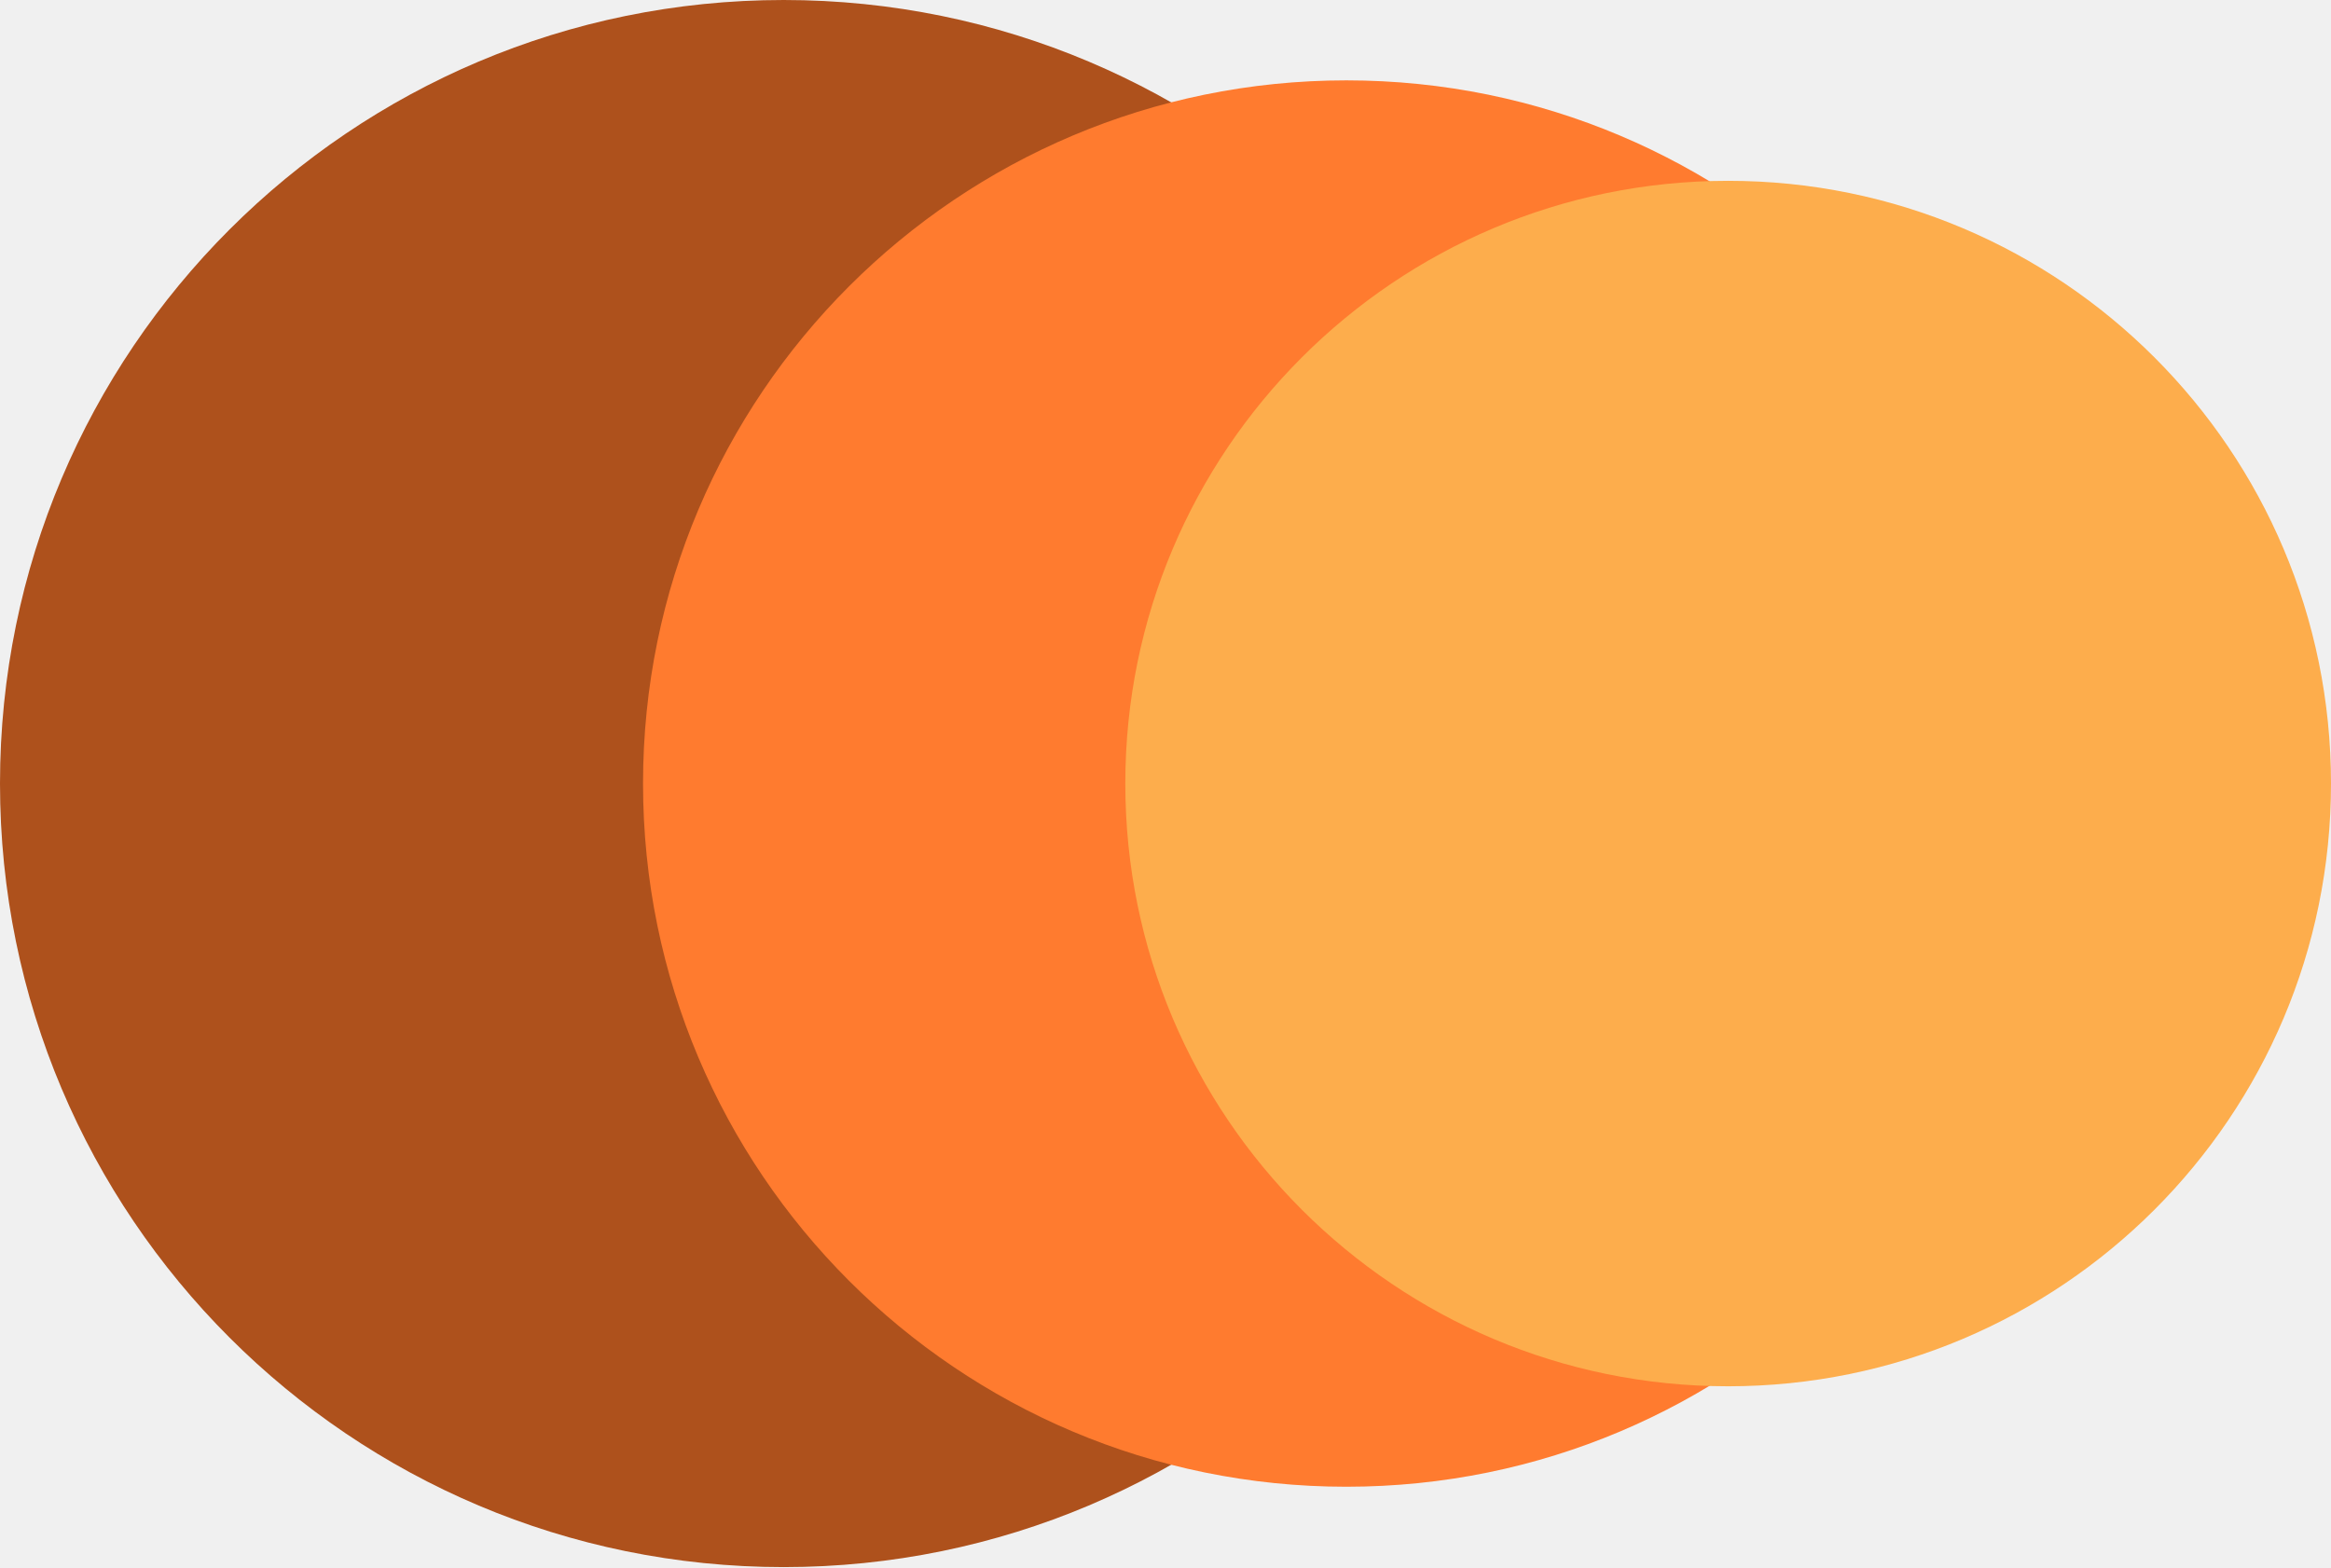
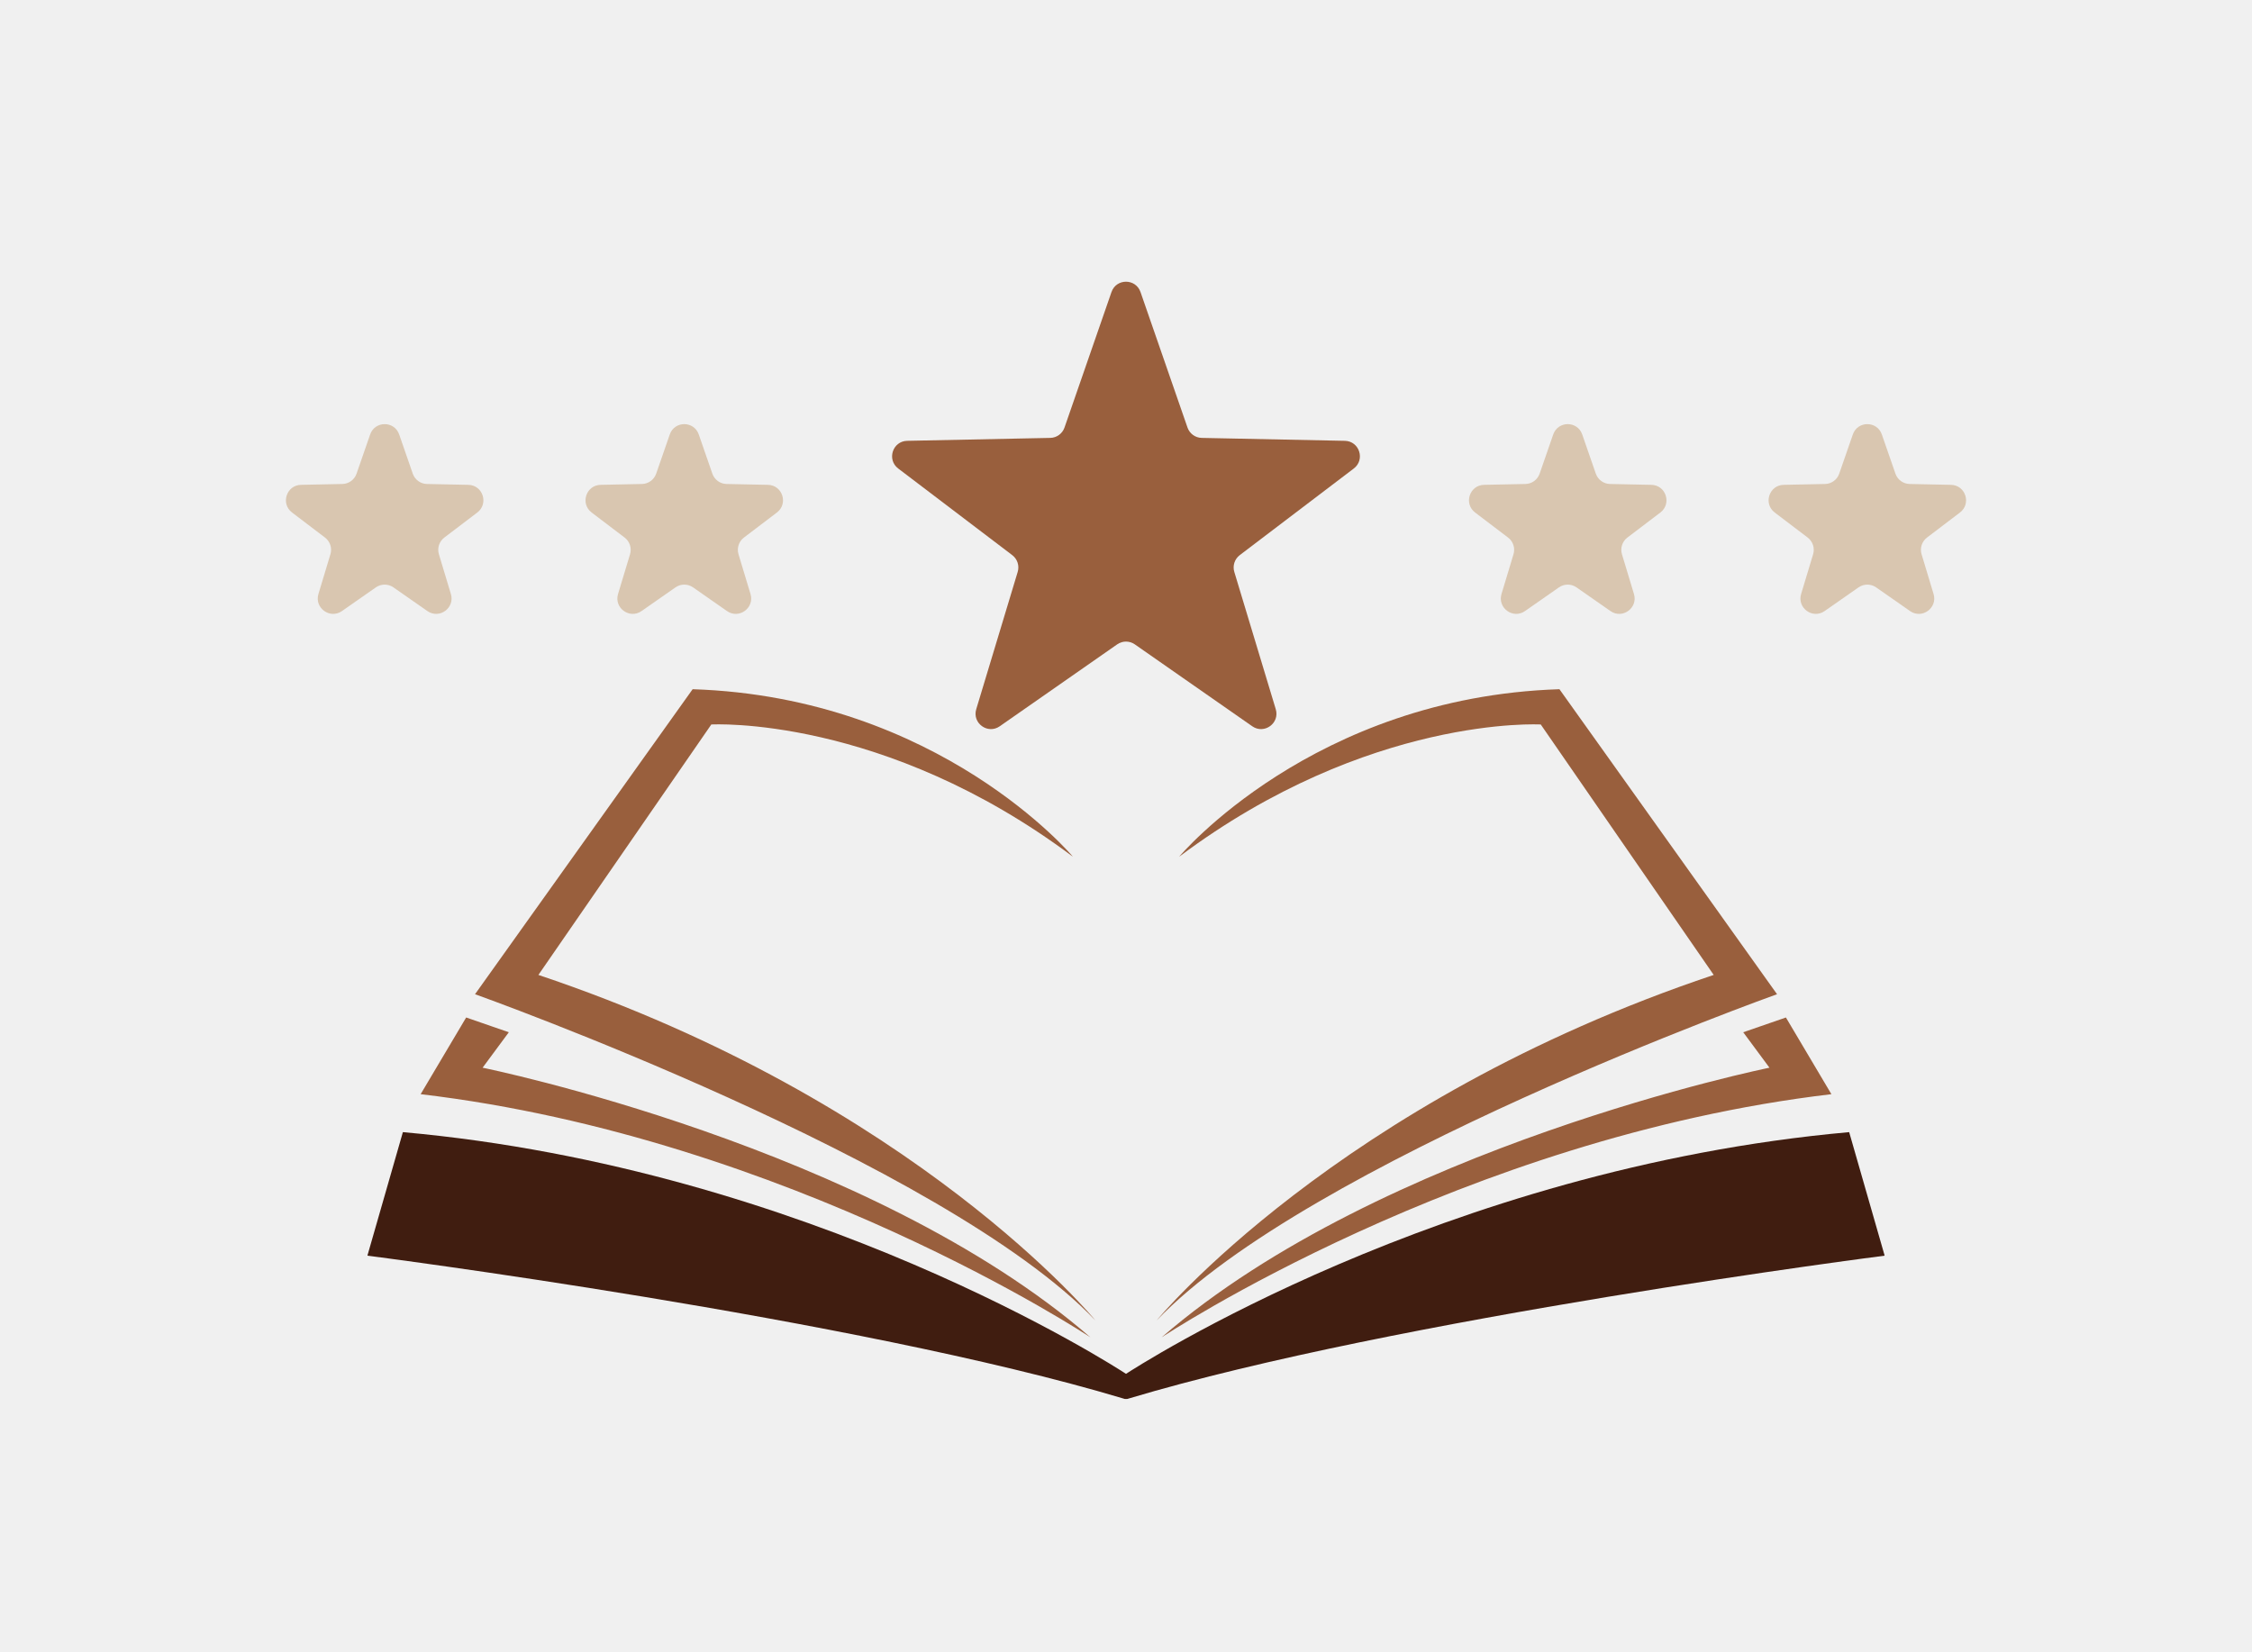
- <svg xmlns="http://www.w3.org/2000/svg" width="58" height="39" viewBox="0 0 58 39" fill="none">
-   <circle cx="19.5" cy="19.5" r="19.5" fill="#AE511C" />
-   <circle cx="33.5" cy="19.5" r="17.5" fill="#FF7B2F" />
-   <circle cx="43" cy="19.5" r="15" fill="#FDAD4C" />
+ <svg xmlns="http://www.w3.org/2000/svg" width="90" height="66" viewBox="0 0 90 66" fill="none">
+   <path d="M14.793 17.364C14.984 16.813 15.762 16.813 15.953 17.364L16.496 18.93C16.58 19.173 16.806 19.338 17.063 19.343L18.716 19.377C19.299 19.389 19.539 20.13 19.075 20.483L17.757 21.484C17.553 21.639 17.466 21.906 17.541 22.152L18.019 23.739C18.188 24.297 17.559 24.755 17.081 24.422L15.723 23.475C15.513 23.328 15.233 23.328 15.022 23.475L13.665 24.422C13.187 24.755 12.558 24.297 12.726 23.739L13.205 22.152C13.28 21.906 13.193 21.639 12.988 21.484L11.671 20.483C11.207 20.13 11.447 19.389 12.029 19.377L13.682 19.343C13.939 19.338 14.166 19.173 14.25 18.93L14.793 17.364Z" fill="#D9C6B0" />
+   <path d="M26.767 17.364C26.958 16.813 27.735 16.813 27.926 17.364L28.469 18.93C28.554 19.173 28.78 19.338 29.037 19.343L30.69 19.377C31.272 19.389 31.513 20.13 31.049 20.483L29.731 21.484C29.526 21.639 29.44 21.906 29.514 22.152L29.993 23.739C30.162 24.297 29.532 24.755 29.055 24.422L27.697 23.475C27.486 23.328 27.207 23.328 26.996 23.475L25.638 24.422C25.161 24.755 24.531 24.297 24.7 23.739L25.179 22.152C25.253 21.906 25.167 21.639 24.962 21.484L23.644 20.483C23.18 20.13 23.421 19.389 24.003 19.377L25.656 19.343C25.913 19.338 26.139 19.173 26.224 18.93L26.767 17.364Z" fill="#D9C6B0" />
+   <path d="M44.42 11.672C44.611 11.121 45.389 11.121 45.58 11.672L47.458 17.088C47.543 17.331 47.769 17.496 48.026 17.501L53.746 17.618C54.328 17.63 54.568 18.371 54.104 18.724L49.545 22.187C49.34 22.343 49.254 22.61 49.328 22.856L50.985 28.344C51.154 28.902 50.525 29.36 50.047 29.027L45.351 25.752C45.14 25.605 44.86 25.605 44.649 25.752L39.953 29.027C39.475 29.36 38.846 28.902 39.015 28.344L40.672 22.856C40.746 22.61 40.66 22.343 40.455 22.187L35.896 18.724C35.432 18.371 35.672 17.63 36.255 17.618L41.974 17.501C42.231 17.496 42.457 17.331 42.542 17.088L44.42 11.672Z" fill="#995F3D" />
+   <path d="M62.074 17.364C62.265 16.813 63.042 16.813 63.233 17.364L63.776 18.93C63.861 19.173 64.087 19.338 64.344 19.343L65.997 19.377C66.579 19.389 66.82 20.13 66.356 20.483L65.038 21.484C64.833 21.639 64.747 21.906 64.821 22.152L65.3 23.739C65.469 24.297 64.84 24.755 64.362 24.422L63.004 23.475C62.793 23.328 62.514 23.328 62.303 23.475L60.945 24.422C60.468 24.755 59.839 24.297 60.007 23.739L60.486 22.152C60.56 21.906 60.474 21.639 60.269 21.484L58.951 20.483C58.487 20.13 58.728 19.389 59.31 19.377L60.963 19.343C61.22 19.338 61.446 19.173 61.531 18.93L62.074 17.364Z" fill="#D9C6B0" />
+   <path d="M74.047 17.364C74.238 16.813 75.016 16.813 75.207 17.364L75.75 18.93C75.834 19.173 76.061 19.338 76.318 19.343L77.971 19.377C78.553 19.389 78.793 20.13 78.329 20.483L77.012 21.484C76.807 21.639 76.72 21.906 76.795 22.152L77.274 23.739C77.442 24.297 76.813 24.755 76.335 24.422L74.978 23.475C74.767 23.328 74.487 23.328 74.276 23.475L72.919 24.422C72.441 24.755 71.812 24.297 71.981 23.739L72.46 22.152C72.534 21.906 72.447 21.639 72.243 21.484L70.925 20.483C70.461 20.13 70.701 19.389 71.284 19.377L72.937 19.343C73.194 19.338 73.42 19.173 73.504 18.93L74.047 17.364Z" fill="#D9C6B0" />
+   <mask id="mask0_24_175" style="mask-type:luminance" maskUnits="userSpaceOnUse" x="14" y="27" width="62" height="29">
+     <path d="M14.682 27.538H75.318V55.922H14.682V27.538Z" fill="white" />
+   </mask>
+   <g mask="url(#mask0_24_175)">
+     <path fill-rule="evenodd" clip-rule="evenodd" d="M69.667 41.255L71.373 40.665L73.191 43.73C58.438 45.472 46.425 53.448 46.425 53.448C55.249 45.806 70.716 42.672 70.716 42.672L69.667 41.255ZM20.335 41.255L18.63 40.665L16.811 43.73C31.565 45.472 43.578 53.448 43.578 53.448C34.754 45.806 19.287 42.672 19.287 42.672L20.335 41.255ZM62.322 27.545C52.461 27.863 47.124 34.24 47.124 34.24C54.703 28.563 61.576 28.955 61.576 28.955L68.487 38.964C53.408 44.019 46.224 52.773 46.224 52.773C52.286 46.418 71.019 39.735 71.019 39.735L62.322 27.545ZM27.681 27.545C37.542 27.863 42.879 34.24 42.879 34.24C35.3 28.563 28.427 28.955 28.427 28.955L21.517 38.964C36.595 44.019 43.778 52.773 43.778 52.773C37.717 46.418 18.984 39.735 18.984 39.735L27.681 27.545Z" fill="#995F3D" />
+     <path fill-rule="evenodd" clip-rule="evenodd" d="M44.912 55.899C44.904 55.897 44.896 55.895 44.888 55.892C34.177 52.679 14.683 50.184 14.683 50.184L16.101 45.247C32.375 46.706 44.642 54.672 45.001 54.907C45.361 54.672 57.627 46.706 73.901 45.247L75.319 50.184C75.319 50.184 55.826 52.679 45.115 55.892C45.106 55.895 45.099 55.897 45.091 55.899C45.071 55.912 45.042 55.918 45.001 55.916C44.961 55.918 44.932 55.912 44.912 55.899ZM44.993 54.913C44.993 54.913 44.997 54.911 45.004 54.909C45.32 54.798 45.062 54.888 45.004 54.909L45.009 54.913L45.001 54.91L44.993 54.913Z" fill="#401D10" />
+   </g>
</svg>
